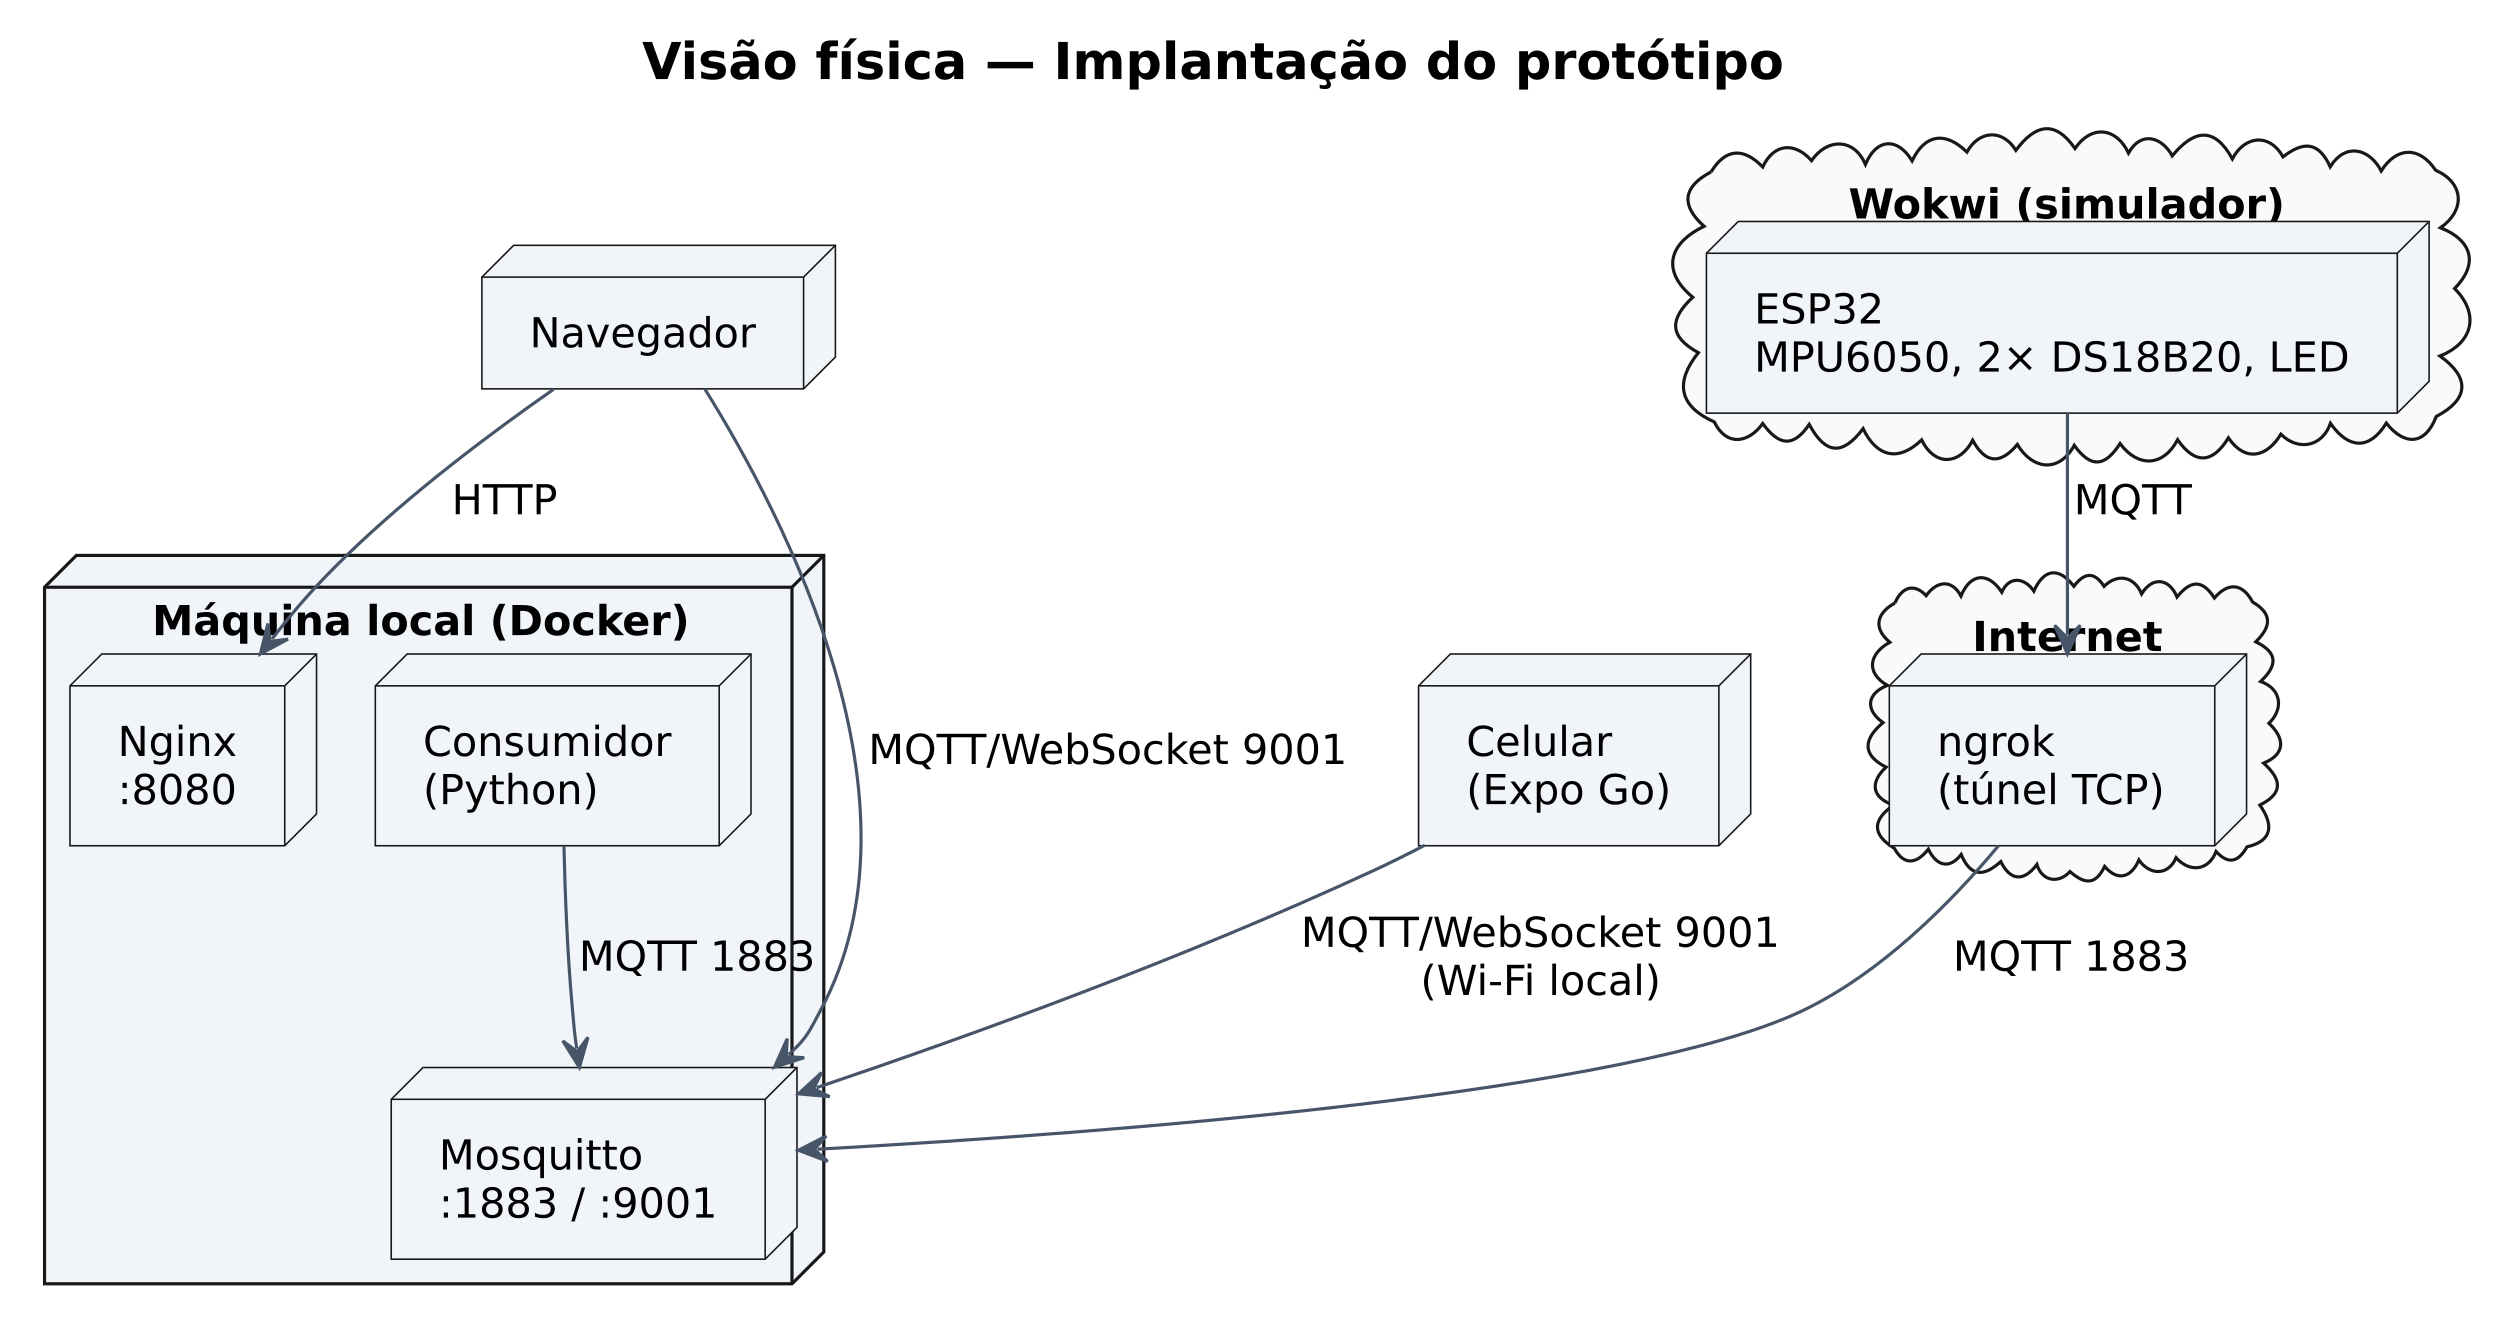
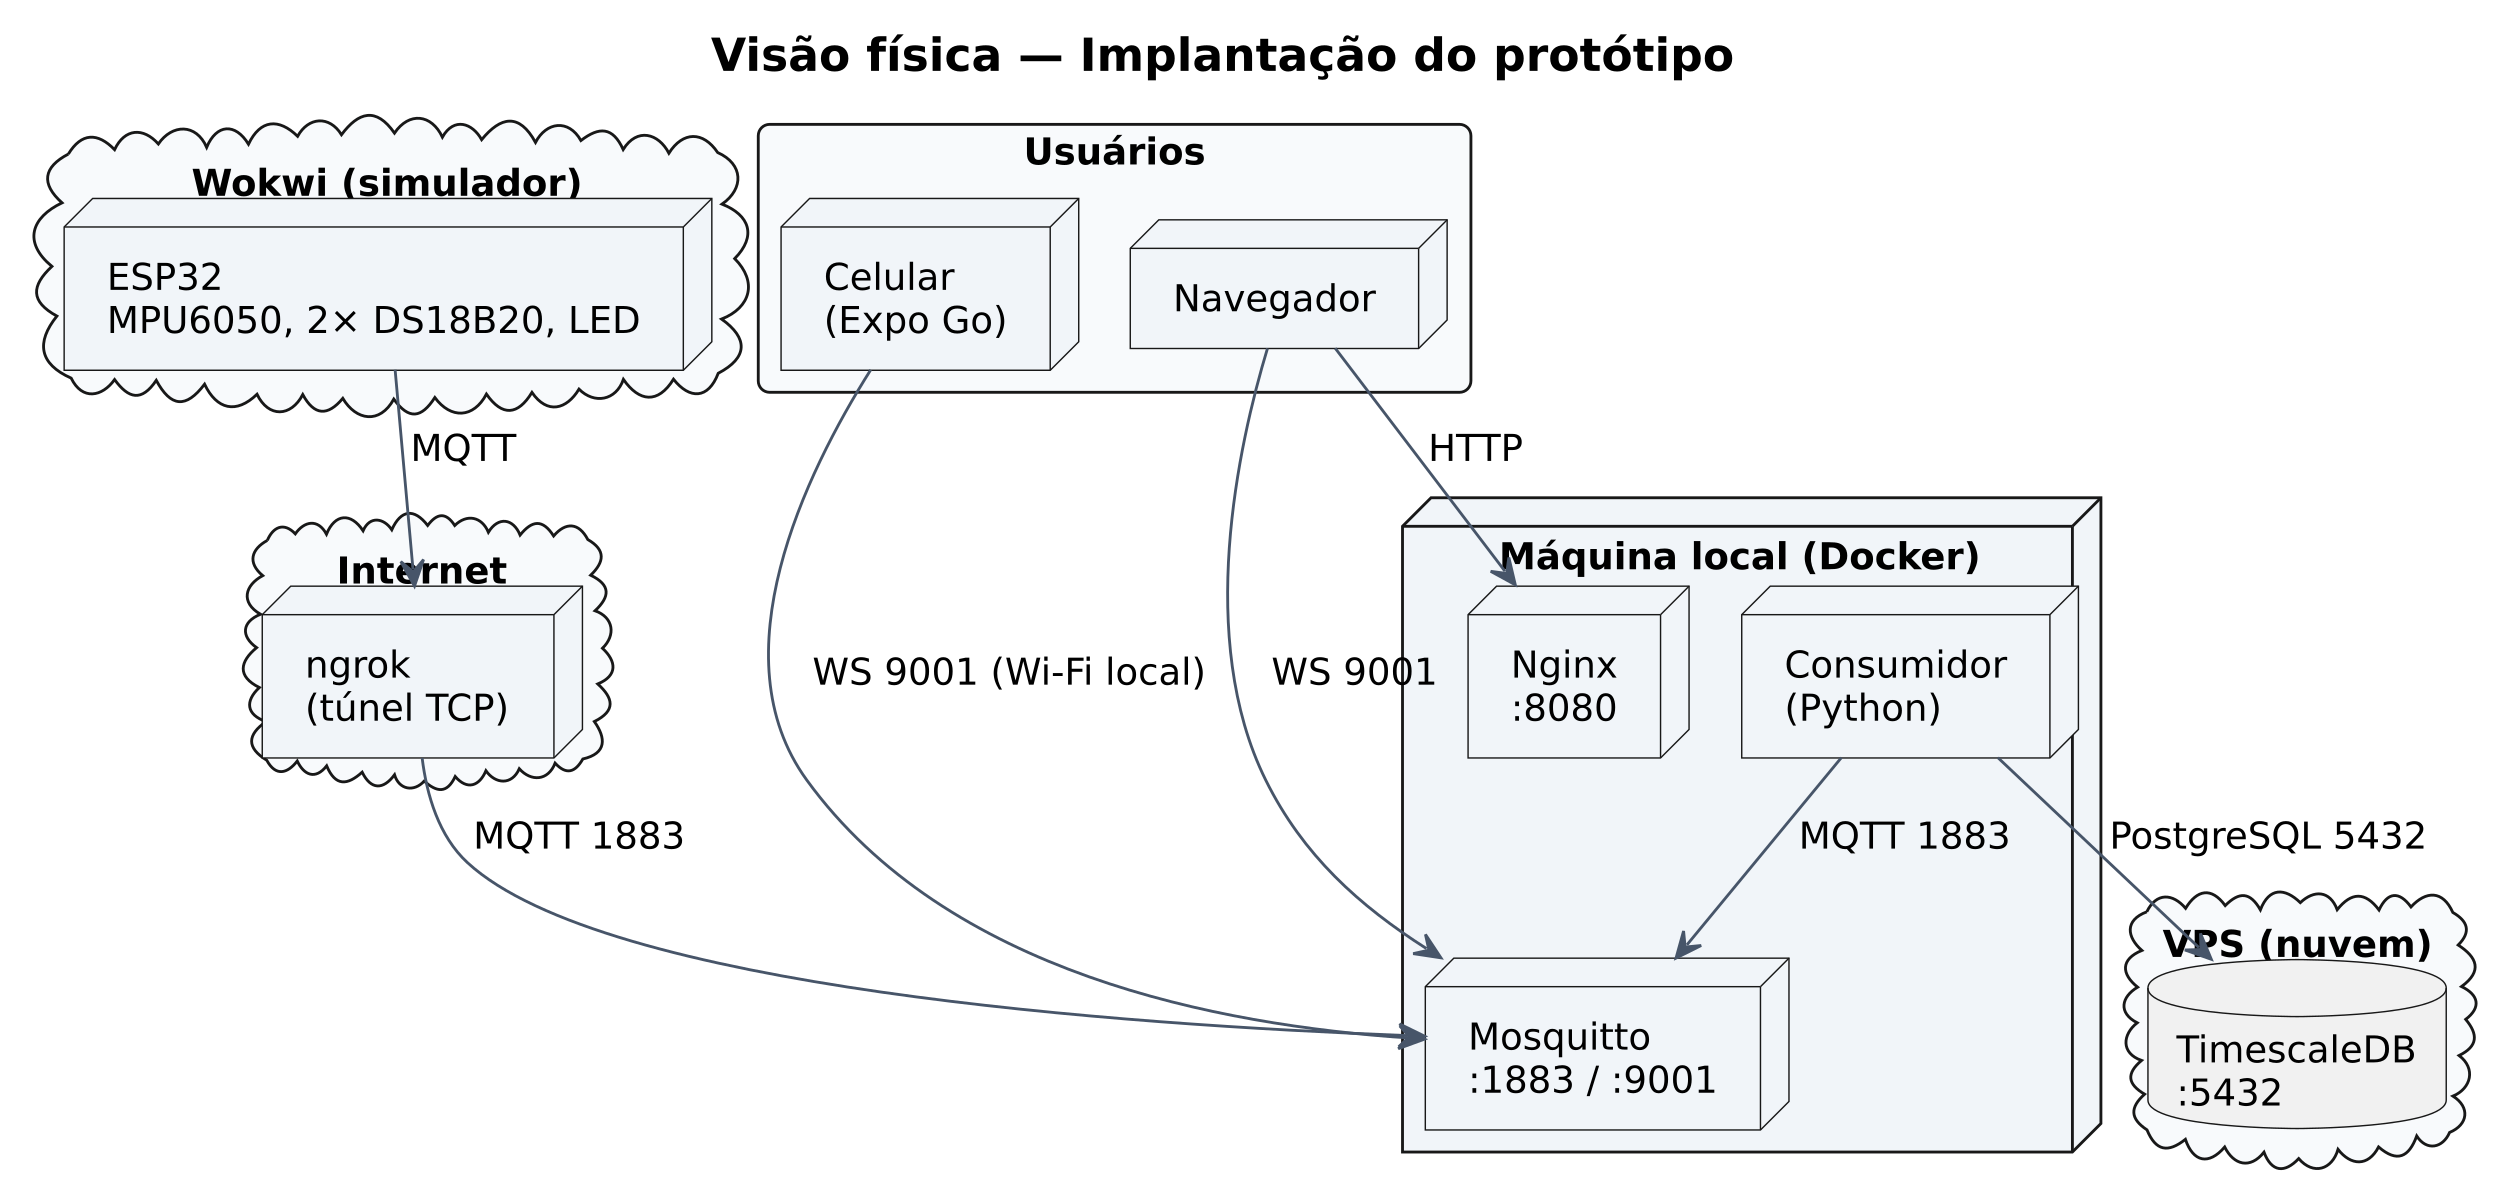
- <svg xmlns="http://www.w3.org/2000/svg" contentStyleType="text/css" height="420px" preserveAspectRatio="none" style="width:786px;height:420px;background:#FFFFFF;" version="1.1" viewBox="0 0 786 420" width="786px" zoomAndPan="magnify">
+ <svg xmlns="http://www.w3.org/2000/svg" contentStyleType="text/css" height="421px" preserveAspectRatio="none" style="width:877px;height:421px;background:#FFFFFF;" version="1.1" viewBox="0 0 877 421" width="877px" zoomAndPan="magnify">
  <defs />
  <g>
-     <text fill="#000000" font-family="DejaVu Sans" font-size="16" font-weight="bold" lengthAdjust="spacing" textLength="359.234" x="201.883" y="24.852">Visão física — Implantação do protótipo</text>
+     <text fill="#000000" font-family="DejaVu Sans" font-size="16" font-weight="bold" lengthAdjust="spacing" textLength="359.234" x="249.383" y="24.852">Visão física — Implantação do protótipo</text>
    <g id="cluster_Wokwi (simulador)">
-       <path d="M537.972,54.047 C542.609,46.479 548.246,46.389 554.192,52.493 C557.74,45.013 564.255,44.549 569.549,50.496 C574.363,43.502 582.755,43.166 586.499,51.667 C589.96,43.459 596.52,42.997 601.165,50.567 C605.369,41.851 611.772,41.37 618.403,47.806 C622.188,40.999 629.52,40.398 633.796,47.253 C639.757,39.297 645.891,37.385 652.382,46.682 C657.538,39.131 665.359,39.992 669.194,48.101 C673.289,40.934 679.708,43.163 682.963,48.992 C689.649,40.859 696.115,39.48 701.855,49.952 C705.612,42.768 713.423,41.589 717.789,49.301 C724.203,44.378 728.934,44.402 732.612,52.432 C737.486,44.651 744.978,46.707 748.649,53.734 C753.567,46.027 760.636,45.916 765.759,53.506 C774.808,57.556 775.112,66.12 767.304,71.609 C777.053,75.481 779.537,82.782 771.735,90.722 C779.756,98.82 777.473,107.811 767.143,111.937 C776.565,118.683 776.405,125.45 765.954,130.953 C762.447,140.128 755.939,140.181 750.261,133.041 C744.783,141.837 738.239,141.005 732.698,133.106 C730.07,140.553 722.546,141.912 717.109,136.516 C712.75,143.694 706.015,145.504 700.609,137.667 C695.633,145.758 690.215,146.195 684.643,138.261 C680.094,146.825 672.161,147.062 666.543,139.458 C661.81,146.782 657.453,147.366 652.15,140.018 C647.209,148.947 638.938,147.573 634.251,139.748 C628.918,146.133 624.251,145.824 620.215,138.428 C616.046,146.339 608.216,146.645 604.16,138.317 C596.807,145.39 590.05,143.664 585.76,134.785 C579.195,143.438 573.938,142.859 568.817,133.431 C563.639,141.089 559.11,139.888 554.201,133.159 C549.829,139.251 542.863,140.603 538.961,132.649 C527.773,127.672 526.527,120.146 533.954,110.886 C524.576,105.72 524.928,100.29 532.206,93.454 C521.926,84.942 524.981,76.303 535.759,71.146 C528.243,64.418 529.187,58.665 537.972,54.047 " fill="#F8FAFC" style="stroke:#181818;stroke-width:1.0;" />
-       <text fill="#000000" font-family="DejaVu Sans" font-size="13" font-weight="bold" lengthAdjust="spacing" textLength="137.662" x="581.169" y="68.692">Wokwi (simulador)</text>
+       <path d="M23.972,54.047 C28.609,46.479 34.246,46.389 40.192,52.493 C43.74,45.013 50.255,44.549 55.549,50.496 C60.363,43.502 68.755,43.166 72.499,51.667 C75.96,43.459 82.52,42.997 87.165,50.567 C91.369,41.851 97.772,41.37 104.403,47.806 C108.188,40.999 115.52,40.398 119.796,47.253 C125.757,39.297 131.891,37.385 138.382,46.682 C143.538,39.131 151.359,39.992 155.194,48.101 C159.289,40.934 165.708,43.163 168.963,48.992 C175.649,40.859 182.114,39.48 187.855,49.952 C191.612,42.768 199.423,41.589 203.789,49.301 C210.203,44.378 214.934,44.402 218.612,52.432 C223.486,44.651 230.978,46.707 234.649,53.734 C239.567,46.027 246.636,45.916 251.759,53.506 C260.808,57.556 261.112,66.12 253.304,71.609 C263.053,75.481 265.537,82.782 257.735,90.722 C265.756,98.82 263.473,107.811 253.143,111.937 C262.565,118.683 262.405,125.45 251.954,130.953 C248.446,140.128 241.939,140.181 236.261,133.041 C230.783,141.837 224.239,141.005 218.698,133.106 C216.07,140.553 208.546,141.912 203.109,136.516 C198.75,143.694 192.015,145.504 186.609,137.667 C181.633,145.758 176.215,146.195 170.643,138.261 C166.094,146.825 158.161,147.062 152.543,139.458 C147.81,146.782 143.453,147.366 138.15,140.018 C133.209,148.947 124.938,147.573 120.251,139.748 C114.918,146.133 110.251,145.824 106.215,138.428 C102.046,146.339 94.216,146.645 90.16,138.317 C82.807,145.39 76.05,143.664 71.76,134.785 C65.195,143.438 59.938,142.859 54.816,133.431 C49.639,141.089 45.11,139.888 40.201,133.159 C35.829,139.251 28.863,140.603 24.961,132.649 C13.773,127.672 12.527,120.146 19.954,110.886 C10.576,105.72 10.928,100.29 18.206,93.454 C7.926,84.942 10.981,76.303 21.759,71.146 C14.243,64.418 15.187,58.665 23.972,54.047 " fill="#F8FAFC" style="stroke:#181818;stroke-width:1.0;" />
+       <text fill="#000000" font-family="DejaVu Sans" font-size="13" font-weight="bold" lengthAdjust="spacing" textLength="137.662" x="67.169" y="68.692">Wokwi (simulador)</text>
    </g>
    <g id="cluster_Internet">
-       <path d="M595.778,189.572 C597.757,184.94 601.518,182.977 605.59,187.272 C608.719,182.826 613.506,181.792 616.53,187.386 C619.509,180.133 625.105,179.719 629.365,186.189 C631.78,180.762 636.695,181.758 639.439,185.84 C642.628,178.766 647.251,178.153 652.029,184.329 C655.233,180.096 658.322,179.449 661.519,184.337 C665.799,180.168 670.984,181.194 673.327,186.702 C676.798,181.096 682.011,181.803 684.455,187.695 C688.67,182.495 692.306,181.957 696.212,188.017 C700.508,183.005 705.045,183.279 708.198,189.263 C714.633,193.008 713.995,197.129 709.215,201.784 C716.306,205.243 716.022,209.268 710.75,214.25 C717.303,216.602 718.071,222.826 713.35,227.407 C718.243,231.957 718.818,236.965 711.701,239.935 C717.214,244.959 718.13,249.29 710.502,253.119 C714.604,258.938 714.921,264.304 706.459,266.257 C703.798,270.916 700.744,272.036 696.734,267.719 C694.282,273.988 688.322,274.284 684.169,269.685 C681.51,275.634 675.76,275.044 672.465,270.385 C670.159,275.782 665.934,277.325 661.689,272.412 C658.745,278.584 655.226,277.882 650.798,274.023 C647.215,277.956 642.004,277.104 640.397,271.798 C636.386,277.194 632.123,277.121 629.043,270.888 C623.834,275.567 619.672,275.941 616.595,268.668 C612.613,273.734 608.62,271.889 606.275,266.976 C602.82,271.401 598.754,272.519 595.572,266.691 C588.385,262.285 588.704,257.795 595.315,253.128 C588.368,250.727 587.868,245.946 592.979,241.186 C585.056,237.222 586.128,232.106 592.02,227.196 C586.352,223.139 586.862,218.143 593.365,215.483 C586.255,211.315 587.908,205.321 594.154,201.932 C588.71,197.354 590.13,192.693 595.778,189.572 " fill="#F8FAFC" style="stroke:#181818;stroke-width:1.0;" />
-       <text fill="#000000" font-family="DejaVu Sans" font-size="13" font-weight="bold" lengthAdjust="spacing" textLength="59.82" x="620.09" y="204.692">Internet</text>
+       <path d="M93.778,189.572 C95.757,184.94 99.518,182.977 103.59,187.272 C106.719,182.826 111.506,181.792 114.53,187.386 C117.509,180.133 123.105,179.719 127.365,186.189 C129.78,180.762 134.695,181.758 137.439,185.84 C140.628,178.766 145.251,178.153 150.029,184.329 C153.233,180.096 156.322,179.449 159.519,184.337 C163.799,180.168 168.984,181.194 171.327,186.702 C174.798,181.096 180.011,181.803 182.455,187.695 C186.67,182.495 190.306,181.957 194.212,188.017 C198.508,183.005 203.045,183.279 206.198,189.263 C212.633,193.008 211.994,197.129 207.215,201.784 C214.306,205.243 214.022,209.268 208.75,214.25 C215.304,216.602 216.071,222.826 211.35,227.407 C216.243,231.957 216.818,236.965 209.701,239.935 C215.214,244.959 216.13,249.29 208.502,253.119 C212.604,258.938 212.921,264.304 204.459,266.257 C201.798,270.916 198.744,272.036 194.734,267.719 C192.282,273.988 186.322,274.284 182.169,269.685 C179.51,275.634 173.76,275.044 170.465,270.385 C168.159,275.782 163.935,277.325 159.69,272.412 C156.745,278.584 153.226,277.882 148.798,274.023 C145.215,277.956 140.004,277.104 138.397,271.798 C134.386,277.194 130.123,277.121 127.043,270.888 C121.834,275.567 117.672,275.941 114.595,268.668 C110.613,273.734 106.62,271.889 104.275,266.976 C100.82,271.401 96.754,272.519 93.572,266.691 C86.385,262.285 86.704,257.795 93.315,253.128 C86.368,250.727 85.868,245.946 90.979,241.186 C83.056,237.222 84.128,232.106 90.02,227.196 C84.352,223.139 84.862,218.143 91.365,215.483 C84.255,211.315 85.908,205.321 92.154,201.932 C86.71,197.354 88.13,192.693 93.778,189.572 " fill="#F8FAFC" style="stroke:#181818;stroke-width:1.0;" />
+       <text fill="#000000" font-family="DejaVu Sans" font-size="13" font-weight="bold" lengthAdjust="spacing" textLength="59.82" x="118.09" y="204.692">Internet</text>
    </g>
    <g id="cluster_Máquina local (Docker)">
-       <polygon fill="#F1F5F9" points="14,184.625,24,174.625,259,174.625,259,393.625,249,403.625,14,403.625,14,184.625" style="stroke:#181818;stroke-width:1.0;" />
-       <line style="stroke:#181818;stroke-width:1.0;" x1="249" x2="259" y1="184.625" y2="174.625" />
-       <line style="stroke:#181818;stroke-width:1.0;" x1="14" x2="249" y1="184.625" y2="184.625" />
-       <line style="stroke:#181818;stroke-width:1.0;" x1="249" x2="249" y1="184.625" y2="403.625" />
-       <text fill="#000000" font-family="DejaVu Sans" font-size="13" font-weight="bold" lengthAdjust="spacing" textLength="169.311" x="47.844" y="199.692">Máquina local (Docker)</text>
+       <polygon fill="#F1F5F9" points="492,184.625,502,174.625,737,174.625,737,394.125,727,404.125,492,404.125,492,184.625" style="stroke:#181818;stroke-width:1.0;" />
+       <line style="stroke:#181818;stroke-width:1.0;" x1="727" x2="737" y1="184.625" y2="174.625" />
+       <line style="stroke:#181818;stroke-width:1.0;" x1="492" x2="727" y1="184.625" y2="184.625" />
+       <line style="stroke:#181818;stroke-width:1.0;" x1="727" x2="727" y1="184.625" y2="404.125" />
+       <text fill="#000000" font-family="DejaVu Sans" font-size="13" font-weight="bold" lengthAdjust="spacing" textLength="169.311" x="525.845" y="199.692">Máquina local (Docker)</text>
+     </g>
+     <g id="cluster_VPS (nuvem)">
+       <path d="M753.088,319.872 C756.476,312.953 762.212,313.347 766.711,318.63 C770.709,312.121 775.703,310.992 780.608,317.674 C785.586,312.704 789.328,312.852 792.939,319.168 C796.034,311.232 801.479,311.373 806.949,316.648 C811.71,312.154 817.292,312.242 819.893,319.11 C824.886,312.888 829.664,312.712 834.558,319.223 C837.568,312.843 841.613,312.47 845.772,318.154 C851.085,312.416 856.928,312.239 860.452,320.087 C865.709,323.151 867.01,326.818 862.333,331.517 C869.005,335.873 870.97,340.593 863.509,346.089 C869.418,348.938 870.608,353.278 864.967,357.591 C869.378,362.89 869.313,366.991 862.659,370.278 C868.64,374.849 866.907,381.809 860.517,384.518 C866.616,388.435 865.84,394.538 859.316,397.265 C856.961,402.738 851.32,403.959 847.782,398.516 C845.014,406 840.938,407.977 834.408,402.355 C830.705,409.426 824.659,408.921 820.184,403.214 C818.065,410.363 811.563,412.399 806.383,406.435 C801.462,411.67 796.875,411.22 794.206,404.198 C789.356,410.255 783.627,408.75 780.419,402.377 C774.819,408.892 769.399,407.719 766.633,399.692 C760.479,404.548 756.261,403.813 753.159,396.354 C747.21,392.416 747.108,388.531 752.32,383.845 C746.292,380.274 745.833,376.617 751.25,372.011 C743.881,369.414 744.577,362.845 749.721,358.799 C742.891,355.283 744.19,349.663 749.871,346.297 C744.078,341.642 743.842,336.525 751.365,333.414 C746.12,328.771 745.181,322.841 753.088,319.872 " fill="#F8FAFC" style="stroke:#181818;stroke-width:1.0;" />
+       <text fill="#000000" font-family="DejaVu Sans" font-size="13" font-weight="bold" lengthAdjust="spacing" textLength="94.707" x="758.646" y="335.692">VPS (nuvem)</text>
+     </g>
+     <g id="cluster_Usuários">
+       <rect fill="#F8FAFC" height="94" rx="4" ry="4" style="stroke:#181818;stroke-width:1.0;" width="250" x="266" y="43.625" />
+       <text fill="#000000" font-family="DejaVu Sans" font-size="13" font-weight="bold" lengthAdjust="spacing" textLength="63.857" x="359.071" y="57.692">Usuários</text>
+     </g>
+     <g id="elem_Esp">
+       <polygon fill="#F1F5F9" points="22.5,79.625,32.5,69.625,249.711,69.625,249.711,119.891,239.711,129.891,22.5,129.891,22.5,79.625" style="stroke:#181818;stroke-width:0.5;" />
+       <line style="stroke:#181818;stroke-width:0.5;" x1="239.711" x2="249.711" y1="79.625" y2="69.625" />
+       <line style="stroke:#181818;stroke-width:0.5;" x1="22.5" x2="239.711" y1="79.625" y2="79.625" />
+       <line style="stroke:#181818;stroke-width:0.5;" x1="239.711" x2="239.711" y1="79.625" y2="129.891" />
+       <text fill="#000000" font-family="DejaVu Sans" font-size="13" lengthAdjust="spacing" textLength="40.847" x="37.5" y="101.692">ESP32</text>
+       <text fill="#000000" font-family="DejaVu Sans" font-size="13" lengthAdjust="spacing" textLength="187.211" x="37.5" y="116.825">MPU6050, 2× DS18B20, LED</text>
+     </g>
+     <g id="elem_Ngrok">
+       <polygon fill="#F1F5F9" points="92,215.625,102,205.625,204.319,205.625,204.319,255.891,194.319,265.891,92,265.891,92,215.625" style="stroke:#181818;stroke-width:0.5;" />
+       <line style="stroke:#181818;stroke-width:0.5;" x1="194.319" x2="204.319" y1="215.625" y2="205.625" />
+       <line style="stroke:#181818;stroke-width:0.5;" x1="92" x2="194.319" y1="215.625" y2="215.625" />
+       <line style="stroke:#181818;stroke-width:0.5;" x1="194.319" x2="194.319" y1="215.625" y2="265.891" />
+       <text fill="#000000" font-family="DejaVu Sans" font-size="13" lengthAdjust="spacing" textLength="37.318" x="107" y="237.692">ngrok</text>
+       <text fill="#000000" font-family="DejaVu Sans" font-size="13" lengthAdjust="spacing" textLength="72.319" x="107" y="252.825">(túnel TCP)</text>
+     </g>
+     <g id="elem_Mosq">
+       <polygon fill="#F1F5F9" points="500,346.125,510,336.125,627.572,336.125,627.572,386.391,617.572,396.391,500,396.391,500,346.125" style="stroke:#181818;stroke-width:0.5;" />
+       <line style="stroke:#181818;stroke-width:0.5;" x1="617.572" x2="627.572" y1="346.125" y2="336.125" />
+       <line style="stroke:#181818;stroke-width:0.5;" x1="500" x2="617.572" y1="346.125" y2="346.125" />
+       <line style="stroke:#181818;stroke-width:0.5;" x1="617.572" x2="617.572" y1="346.125" y2="396.391" />
+       <text fill="#000000" font-family="DejaVu Sans" font-size="13" lengthAdjust="spacing" textLength="64.194" x="515" y="368.192">Mosquitto</text>
+       <text fill="#000000" font-family="DejaVu Sans" font-size="13" lengthAdjust="spacing" textLength="87.572" x="515" y="383.325">:1883 / :9001</text>
+     </g>
+     <g id="elem_Cons">
+       <polygon fill="#F1F5F9" points="611,215.625,621,205.625,729.108,205.625,729.108,255.891,719.108,265.891,611,265.891,611,215.625" style="stroke:#181818;stroke-width:0.5;" />
+       <line style="stroke:#181818;stroke-width:0.5;" x1="719.108" x2="729.108" y1="215.625" y2="205.625" />
+       <line style="stroke:#181818;stroke-width:0.5;" x1="611" x2="719.108" y1="215.625" y2="215.625" />
+       <line style="stroke:#181818;stroke-width:0.5;" x1="719.108" x2="719.108" y1="215.625" y2="265.891" />
+       <text fill="#000000" font-family="DejaVu Sans" font-size="13" lengthAdjust="spacing" textLength="78.108" x="626" y="237.692">Consumidor</text>
+       <text fill="#000000" font-family="DejaVu Sans" font-size="13" lengthAdjust="spacing" textLength="55.206" x="626" y="252.825">(Python)</text>
+     </g>
+     <g id="elem_Nginx">
+       <polygon fill="#F1F5F9" points="515,215.625,525,205.625,592.521,205.625,592.521,255.891,582.521,265.891,515,265.891,515,215.625" style="stroke:#181818;stroke-width:0.5;" />
+       <line style="stroke:#181818;stroke-width:0.5;" x1="582.521" x2="592.521" y1="215.625" y2="205.625" />
+       <line style="stroke:#181818;stroke-width:0.5;" x1="515" x2="582.521" y1="215.625" y2="215.625" />
+       <line style="stroke:#181818;stroke-width:0.5;" x1="582.521" x2="582.521" y1="215.625" y2="265.891" />
+       <text fill="#000000" font-family="DejaVu Sans" font-size="13" lengthAdjust="spacing" textLength="37.521" x="530" y="237.692">Nginx</text>
+       <text fill="#000000" font-family="DejaVu Sans" font-size="13" lengthAdjust="spacing" textLength="37.464" x="530" y="252.825">:8080</text>
+     </g>
+     <g id="elem_TSDB">
+       <path d="M753.5,346.625 C753.5,336.625 805.82,336.625 805.82,336.625 C805.82,336.625 858.14,336.625 858.14,346.625 L858.14,385.891 C858.14,395.891 805.82,395.891 805.82,395.891 C805.82,395.891 753.5,395.891 753.5,385.891 L753.5,346.625 " fill="#F1F1F1" style="stroke:#181818;stroke-width:0.5;" />
+       <path d="M753.5,346.625 C753.5,356.625 805.82,356.625 805.82,356.625 C805.82,356.625 858.14,356.625 858.14,346.625 " fill="none" style="stroke:#181818;stroke-width:0.5;" />
+       <text fill="#000000" font-family="DejaVu Sans" font-size="13" lengthAdjust="spacing" textLength="84.64" x="763.5" y="372.692">TimescaleDB</text>
+       <text fill="#000000" font-family="DejaVu Sans" font-size="13" lengthAdjust="spacing" textLength="37.464" x="763.5" y="387.825">:5432</text>
    </g>
    <g id="elem_Browser">
-       <polygon fill="#F1F5F9" points="151.5,87.125,161.5,77.125,262.651,77.125,262.651,112.258,252.651,122.258,151.5,122.258,151.5,87.125" style="stroke:#181818;stroke-width:0.5;" />
-       <line style="stroke:#181818;stroke-width:0.5;" x1="252.651" x2="262.651" y1="87.125" y2="77.125" />
-       <line style="stroke:#181818;stroke-width:0.5;" x1="151.5" x2="252.651" y1="87.125" y2="87.125" />
-       <line style="stroke:#181818;stroke-width:0.5;" x1="252.651" x2="252.651" y1="87.125" y2="122.258" />
-       <text fill="#000000" font-family="DejaVu Sans" font-size="13" lengthAdjust="spacing" textLength="71.151" x="166.5" y="109.192">Navegador</text>
+       <polygon fill="#F1F5F9" points="396.5,87.125,406.5,77.125,507.651,77.125,507.651,112.258,497.651,122.258,396.5,122.258,396.5,87.125" style="stroke:#181818;stroke-width:0.5;" />
+       <line style="stroke:#181818;stroke-width:0.5;" x1="497.651" x2="507.651" y1="87.125" y2="77.125" />
+       <line style="stroke:#181818;stroke-width:0.5;" x1="396.5" x2="497.651" y1="87.125" y2="87.125" />
+       <line style="stroke:#181818;stroke-width:0.5;" x1="497.651" x2="497.651" y1="87.125" y2="122.258" />
+       <text fill="#000000" font-family="DejaVu Sans" font-size="13" lengthAdjust="spacing" textLength="71.151" x="411.5" y="109.192">Navegador</text>
    </g>
    <g id="elem_Phone">
-       <polygon fill="#F1F5F9" points="446,215.625,456,205.625,550.416,205.625,550.416,255.891,540.416,265.891,446,265.891,446,215.625" style="stroke:#181818;stroke-width:0.5;" />
-       <line style="stroke:#181818;stroke-width:0.5;" x1="540.416" x2="550.416" y1="215.625" y2="205.625" />
-       <line style="stroke:#181818;stroke-width:0.5;" x1="446" x2="540.416" y1="215.625" y2="215.625" />
-       <line style="stroke:#181818;stroke-width:0.5;" x1="540.416" x2="540.416" y1="215.625" y2="265.891" />
-       <text fill="#000000" font-family="DejaVu Sans" font-size="13" lengthAdjust="spacing" textLength="45.849" x="461" y="237.692">Celular</text>
-       <text fill="#000000" font-family="DejaVu Sans" font-size="13" lengthAdjust="spacing" textLength="64.416" x="461" y="252.825">(Expo Go)</text>
+       <polygon fill="#F1F5F9" points="274,79.625,284,69.625,378.416,69.625,378.416,119.891,368.416,129.891,274,129.891,274,79.625" style="stroke:#181818;stroke-width:0.5;" />
+       <line style="stroke:#181818;stroke-width:0.5;" x1="368.416" x2="378.416" y1="79.625" y2="69.625" />
+       <line style="stroke:#181818;stroke-width:0.5;" x1="274" x2="368.416" y1="79.625" y2="79.625" />
+       <line style="stroke:#181818;stroke-width:0.5;" x1="368.416" x2="368.416" y1="79.625" y2="129.891" />
+       <text fill="#000000" font-family="DejaVu Sans" font-size="13" lengthAdjust="spacing" textLength="45.849" x="289" y="101.692">Celular</text>
+       <text fill="#000000" font-family="DejaVu Sans" font-size="13" lengthAdjust="spacing" textLength="64.416" x="289" y="116.825">(Expo Go)</text>
    </g>
-     <g id="elem_Esp">
-       <polygon fill="#F1F5F9" points="536.5,79.625,546.5,69.625,763.711,69.625,763.711,119.891,753.711,129.891,536.5,129.891,536.5,79.625" style="stroke:#181818;stroke-width:0.5;" />
-       <line style="stroke:#181818;stroke-width:0.5;" x1="753.711" x2="763.711" y1="79.625" y2="69.625" />
-       <line style="stroke:#181818;stroke-width:0.5;" x1="536.5" x2="753.711" y1="79.625" y2="79.625" />
-       <line style="stroke:#181818;stroke-width:0.5;" x1="753.711" x2="753.711" y1="79.625" y2="129.891" />
-       <text fill="#000000" font-family="DejaVu Sans" font-size="13" lengthAdjust="spacing" textLength="40.847" x="551.5" y="101.692">ESP32</text>
-       <text fill="#000000" font-family="DejaVu Sans" font-size="13" lengthAdjust="spacing" textLength="187.211" x="551.5" y="116.825">MPU6050, 2× DS18B20, LED</text>
-     </g>
-     <g id="elem_Ngrok">
-       <polygon fill="#F1F5F9" points="594,215.625,604,205.625,706.319,205.625,706.319,255.891,696.319,265.891,594,265.891,594,215.625" style="stroke:#181818;stroke-width:0.5;" />
-       <line style="stroke:#181818;stroke-width:0.5;" x1="696.319" x2="706.319" y1="215.625" y2="205.625" />
-       <line style="stroke:#181818;stroke-width:0.5;" x1="594" x2="696.319" y1="215.625" y2="215.625" />
-       <line style="stroke:#181818;stroke-width:0.5;" x1="696.319" x2="696.319" y1="215.625" y2="265.891" />
-       <text fill="#000000" font-family="DejaVu Sans" font-size="13" lengthAdjust="spacing" textLength="37.318" x="609" y="237.692">ngrok</text>
-       <text fill="#000000" font-family="DejaVu Sans" font-size="13" lengthAdjust="spacing" textLength="72.319" x="609" y="252.825">(túnel TCP)</text>
-     </g>
-     <g id="elem_Mosq">
-       <polygon fill="#F1F5F9" points="123,345.625,133,335.625,250.572,335.625,250.572,385.891,240.572,395.891,123,395.891,123,345.625" style="stroke:#181818;stroke-width:0.5;" />
-       <line style="stroke:#181818;stroke-width:0.5;" x1="240.572" x2="250.572" y1="345.625" y2="335.625" />
-       <line style="stroke:#181818;stroke-width:0.5;" x1="123" x2="240.572" y1="345.625" y2="345.625" />
-       <line style="stroke:#181818;stroke-width:0.5;" x1="240.572" x2="240.572" y1="345.625" y2="395.891" />
-       <text fill="#000000" font-family="DejaVu Sans" font-size="13" lengthAdjust="spacing" textLength="64.194" x="138" y="367.692">Mosquitto</text>
-       <text fill="#000000" font-family="DejaVu Sans" font-size="13" lengthAdjust="spacing" textLength="87.572" x="138" y="382.825">:1883 / :9001</text>
-     </g>
-     <g id="elem_Cons">
-       <polygon fill="#F1F5F9" points="118,215.625,128,205.625,236.108,205.625,236.108,255.891,226.108,265.891,118,265.891,118,215.625" style="stroke:#181818;stroke-width:0.5;" />
-       <line style="stroke:#181818;stroke-width:0.5;" x1="226.108" x2="236.108" y1="215.625" y2="205.625" />
-       <line style="stroke:#181818;stroke-width:0.5;" x1="118" x2="226.108" y1="215.625" y2="215.625" />
-       <line style="stroke:#181818;stroke-width:0.5;" x1="226.108" x2="226.108" y1="215.625" y2="265.891" />
-       <text fill="#000000" font-family="DejaVu Sans" font-size="13" lengthAdjust="spacing" textLength="78.108" x="133" y="237.692">Consumidor</text>
-       <text fill="#000000" font-family="DejaVu Sans" font-size="13" lengthAdjust="spacing" textLength="55.206" x="133" y="252.825">(Python)</text>
-     </g>
-     <g id="elem_Nginx">
-       <polygon fill="#F1F5F9" points="22,215.625,32,205.625,99.521,205.625,99.521,255.891,89.521,265.891,22,265.891,22,215.625" style="stroke:#181818;stroke-width:0.5;" />
-       <line style="stroke:#181818;stroke-width:0.5;" x1="89.521" x2="99.521" y1="215.625" y2="205.625" />
-       <line style="stroke:#181818;stroke-width:0.5;" x1="22" x2="89.521" y1="215.625" y2="215.625" />
-       <line style="stroke:#181818;stroke-width:0.5;" x1="89.521" x2="89.521" y1="215.625" y2="265.891" />
-       <text fill="#000000" font-family="DejaVu Sans" font-size="13" lengthAdjust="spacing" textLength="37.521" x="37" y="237.692">Nginx</text>
-       <text fill="#000000" font-family="DejaVu Sans" font-size="13" lengthAdjust="spacing" textLength="37.464" x="37" y="252.825">:8080</text>
-     </g>
-     <polygon fill="#475569" points="650,205.606,654,196.606,650,200.606,646,196.606,650,205.606" style="stroke:#475569;stroke-width:1.0;" />
-     <path d="M650,129.701 C650,152.177 650,177.144 650,199.606 " fill="none" style="stroke:#475569;stroke-width:1.0;" />
-     <text fill="#000000" font-family="DejaVu Sans" font-size="13" lengthAdjust="spacing" textLength="37.331" x="652" y="161.692">MQTT</text>
-     <polygon fill="#475569" points="251.002,361.641,260.21,365.137,255.994,361.364,259.767,357.149,251.002,361.641" style="stroke:#475569;stroke-width:1.0;" />
-     <path d="M628.319,265.913 C613.239,283.966 591.497,305.848 567,317.625 C512.631,343.763 350.336,356.131 256.993,361.309 " fill="none" style="stroke:#475569;stroke-width:1.0;" />
-     <text fill="#000000" font-family="DejaVu Sans" font-size="13" lengthAdjust="spacing" textLength="74.547" x="614" y="305.192">MQTT 1883</text>
-     <polygon fill="#475569" points="182.164,335.603,184.857,326.129,181.46,330.653,176.936,327.256,182.164,335.603" style="stroke:#475569;stroke-width:1.0;" />
-     <path d="M177.303,265.919 C177.66,281.333 178.415,300.53 180,317.625 C180.541,323.457 180.475,323.729 181.319,329.663 " fill="none" style="stroke:#475569;stroke-width:1.0;" />
-     <text fill="#000000" font-family="DejaVu Sans" font-size="13" lengthAdjust="spacing" textLength="74.547" x="182" y="305.192">MQTT 1883</text>
-     <polygon fill="#475569" points="81.858,205.604,90.538,200.95,84.925,201.655,84.22,196.042,81.858,205.604" style="stroke:#475569;stroke-width:1.0;" />
-     <path d="M174.044,122.398 C154.215,136.234 129.023,155.155 109,174.625 C99.341,184.018 93.512,190.6 85.539,200.865 " fill="none" style="stroke:#475569;stroke-width:1.0;" />
-     <text fill="#000000" font-family="DejaVu Sans" font-size="13" lengthAdjust="spacing" textLength="33.497" x="142" y="161.692">HTTP</text>
-     <polygon fill="#475569" points="243.471,335.555,252.843,332.527,247.195,332.218,247.504,326.569,243.471,335.555" style="stroke:#475569;stroke-width:1.0;" />
-     <path d="M221.563,122.258 C246.896,162.835 293.168,252.17 258,317.625 C254.362,324.396 253.741,326.352 247.939,331.55 " fill="none" style="stroke:#475569;stroke-width:1.0;" />
-     <text fill="#000000" font-family="DejaVu Sans" font-size="13" lengthAdjust="spacing" textLength="152.007" x="273" y="240.192">MQTT/WebSocket 9001</text>
-     <polygon fill="#475569" points="251.044,343.891,260.851,344.797,255.78,342.289,258.288,337.218,251.044,343.891" style="stroke:#475569;stroke-width:1.0;" />
-     <path d="M447.971,265.729 C442.638,268.513 437.246,271.198 432,273.625 C372.082,301.344 306.815,325.028 256.727,341.969 " fill="none" style="stroke:#475569;stroke-width:1.0;" />
-     <text fill="#000000" font-family="DejaVu Sans" font-size="13" lengthAdjust="spacing" textLength="152.007" x="409" y="297.692">MQTT/WebSocket 9001</text>
-     <text fill="#000000" font-family="DejaVu Sans" font-size="13" lengthAdjust="spacing" textLength="76.813" x="446.597" y="312.825">(Wi-Fi local)</text>
+     <polygon fill="#475569" points="145.401,205.606,148.583,196.285,144.955,200.626,140.614,196.998,145.401,205.606" style="stroke:#475569;stroke-width:1.0;" />
+     <path d="M138.604,129.701 C140.617,152.177 142.855,177.168 144.866,199.63 " fill="none" style="stroke:#475569;stroke-width:1.0;" />
+     <text fill="#000000" font-family="DejaVu Sans" font-size="13" lengthAdjust="spacing" textLength="37.331" x="144" y="161.692">MQTT</text>
+     <polygon fill="#475569" points="499.802,363.529,490.962,359.188,494.805,363.338,490.656,367.182,499.802,363.529" style="stroke:#475569;stroke-width:1.0;" />
+     <path d="M148.093,265.942 C149.708,278.943 153.937,293.363 164,302.625 C211.837,346.655 393.432,359.458 493.806,363.3 " fill="none" style="stroke:#475569;stroke-width:1.0;" />
+     <text fill="#000000" font-family="DejaVu Sans" font-size="13" lengthAdjust="spacing" textLength="74.547" x="166" y="297.692">MQTT 1883</text>
+     <polygon fill="#475569" points="587.958,336.082,596.77,331.684,591.139,332.225,590.599,326.594,587.958,336.082" style="stroke:#475569;stroke-width:1.0;" />
+     <path d="M645.947,265.784 C628.599,286.813 609.101,310.45 591.776,331.453 " fill="none" style="stroke:#475569;stroke-width:1.0;" />
+     <text fill="#000000" font-family="DejaVu Sans" font-size="13" lengthAdjust="spacing" textLength="74.547" x="631" y="297.692">MQTT 1883</text>
+     <polygon fill="#475569" points="775.73,336.524,771.935,327.436,772.096,333.091,766.441,333.251,775.73,336.524" style="stroke:#475569;stroke-width:1.0;" />
+     <path d="M700.861,265.784 C723.274,286.962 749.093,311.356 771.369,332.404 " fill="none" style="stroke:#475569;stroke-width:1.0;" />
+     <text fill="#000000" font-family="DejaVu Sans" font-size="13" lengthAdjust="spacing" textLength="112.201" x="740" y="297.692">PostgreSQL 5432</text>
+     <polygon fill="#475569" points="531.568,205.156,529.3,195.572,528.54,201.177,522.934,200.417,531.568,205.156" style="stroke:#475569;stroke-width:1.0;" />
+     <path d="M468.388,122.154 C485.508,144.645 508.845,175.304 527.934,200.382 " fill="none" style="stroke:#475569;stroke-width:1.0;" />
+     <text fill="#000000" font-family="DejaVu Sans" font-size="13" lengthAdjust="spacing" textLength="33.497" x="501" y="161.692">HTTP</text>
+     <polygon fill="#475569" points="505.481,336.005,500.047,327.79,501.266,333.314,495.743,334.533,505.481,336.005" style="stroke:#475569;stroke-width:1.0;" />
+     <path d="M444.633,122.216 C434.327,156.364 419.456,224.045 444,273.625 C457.076,300.039 476.776,317.68 500.424,332.776 " fill="none" style="stroke:#475569;stroke-width:1.0;" />
+     <text fill="#000000" font-family="DejaVu Sans" font-size="13" lengthAdjust="spacing" textLength="58.322" x="446" y="240.192">WS 9001</text>
+     <polygon fill="#475569" points="499.755,364.507,491.046,359.908,494.767,364.169,490.505,367.889,499.755,364.507" style="stroke:#475569;stroke-width:1.0;" />
+     <path d="M305.451,129.726 C282.239,166.525 251.543,230.299 283,273.625 C332.285,341.505 427.25,359.597 493.769,364.101 " fill="none" style="stroke:#475569;stroke-width:1.0;" />
+     <text fill="#000000" font-family="DejaVu Sans" font-size="13" lengthAdjust="spacing" textLength="139.268" x="285" y="240.192">WS 9001 (Wi-Fi local)</text>
  </g>
</svg>
